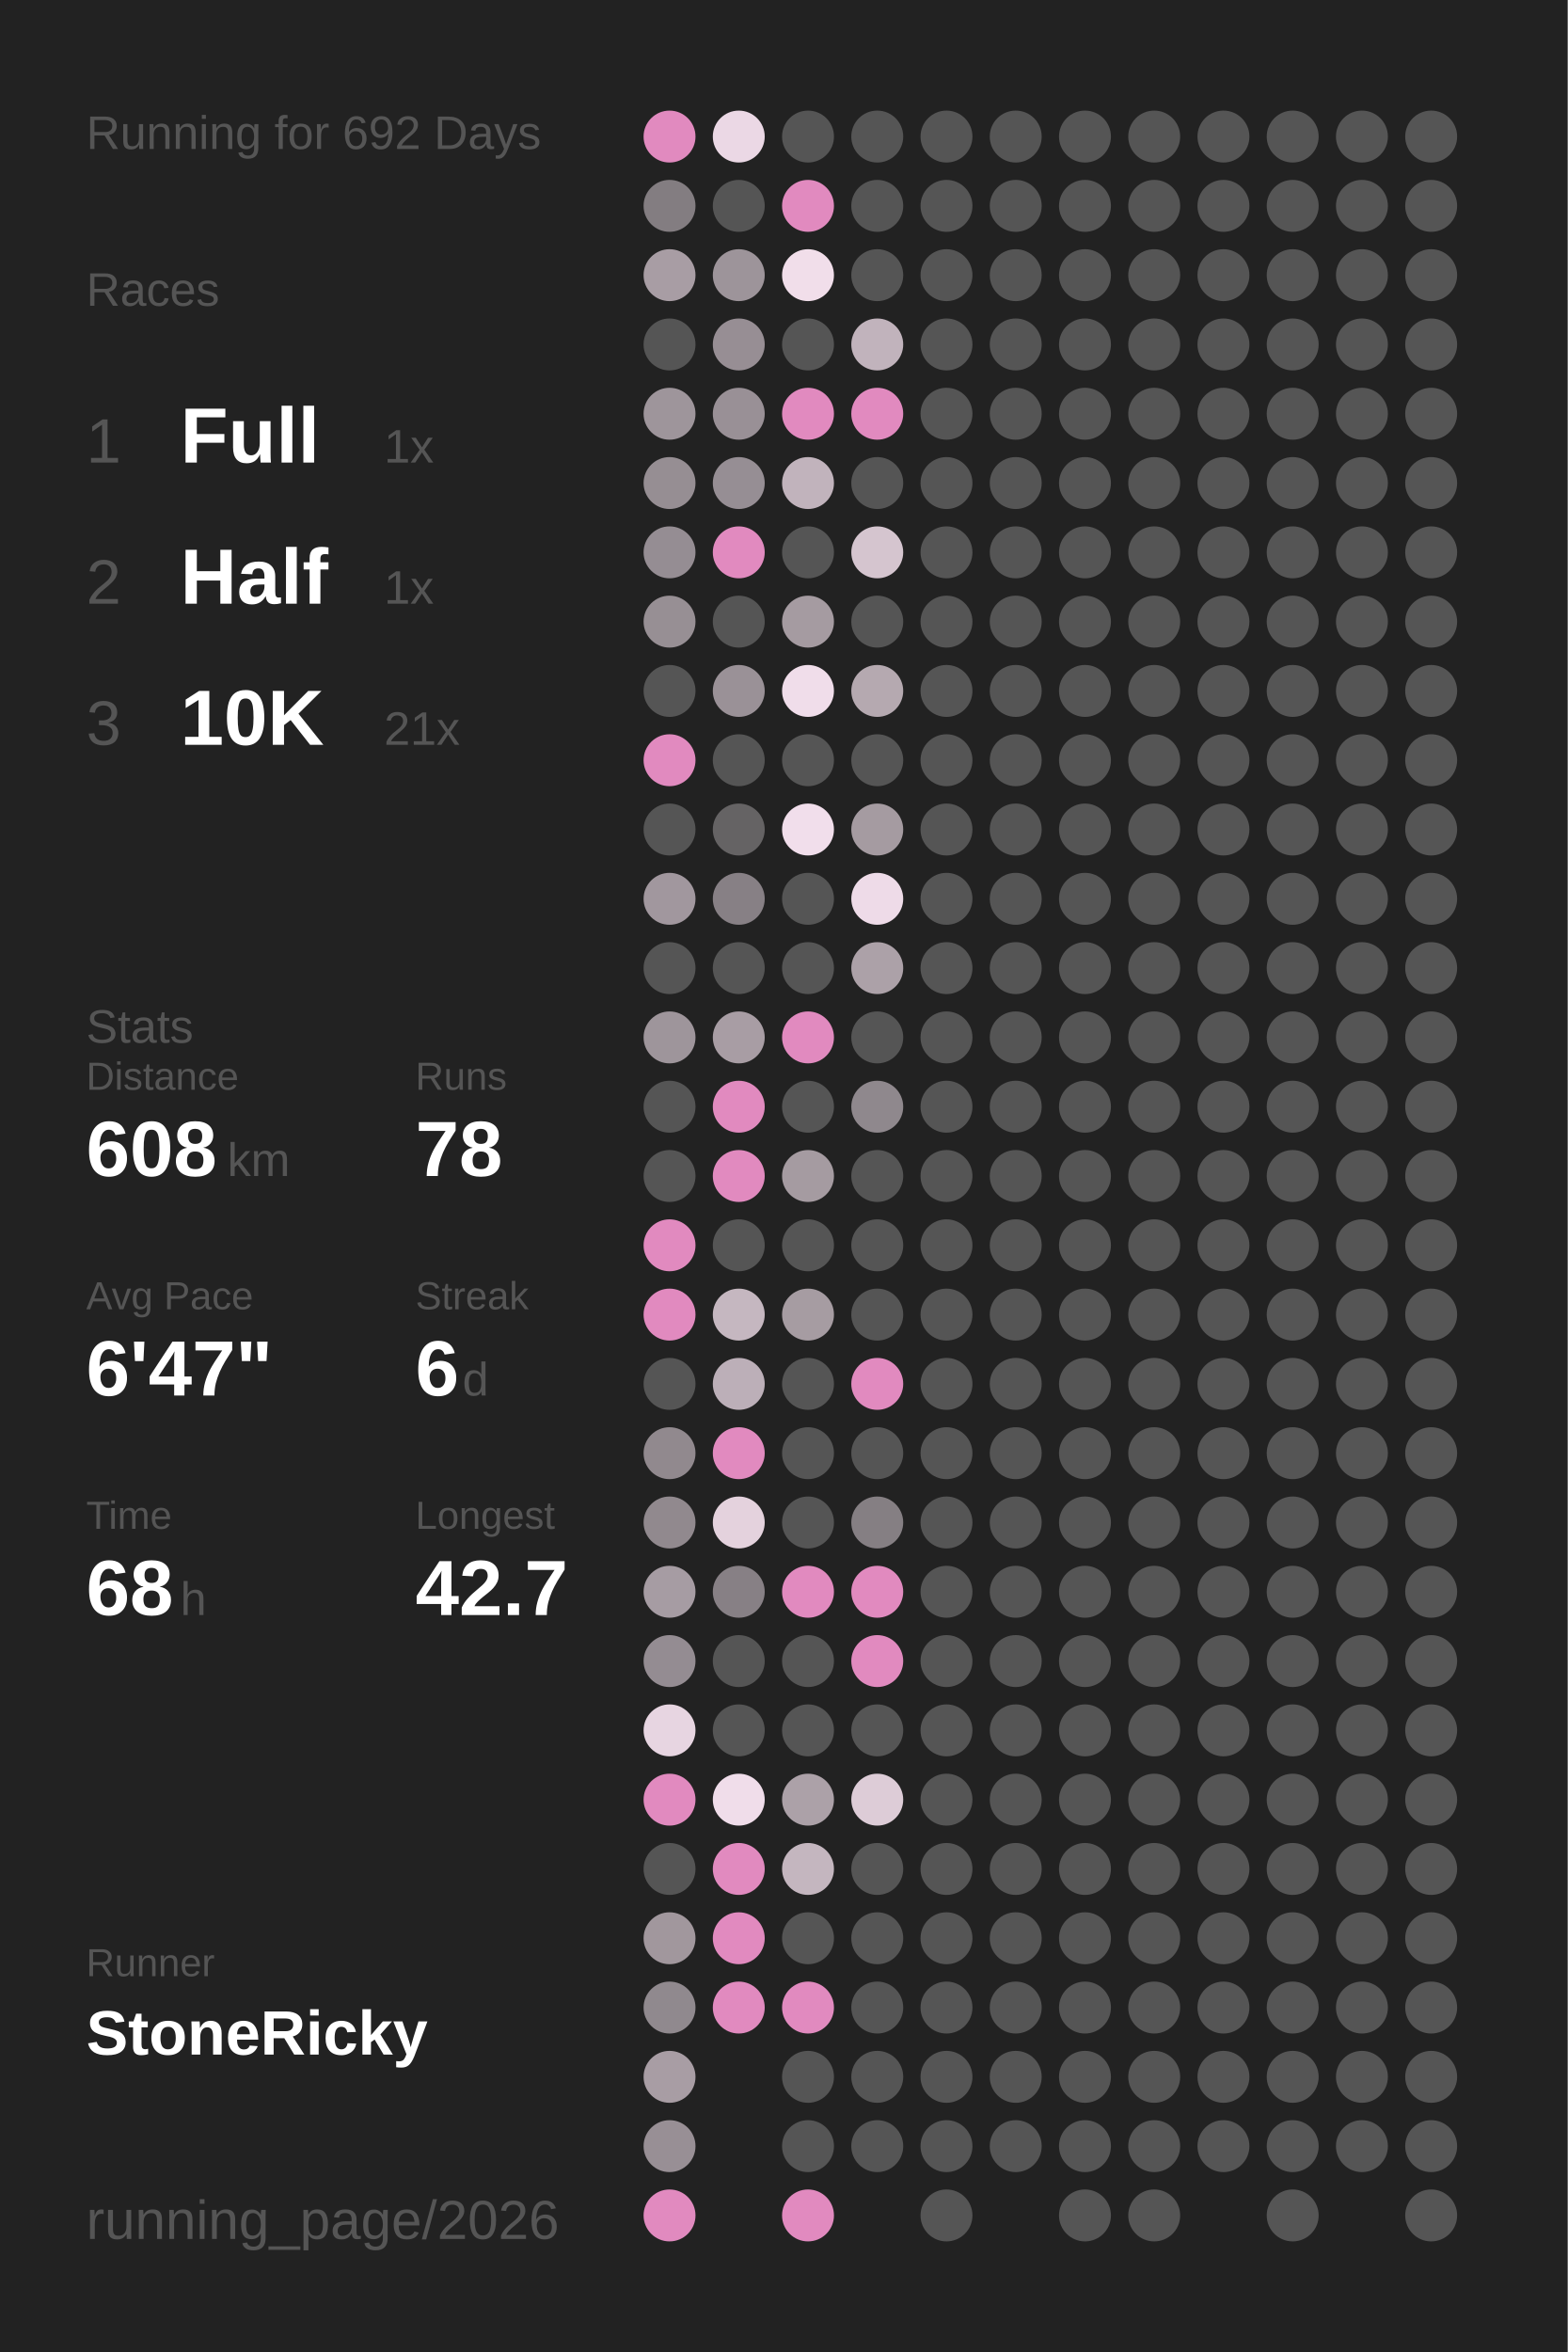
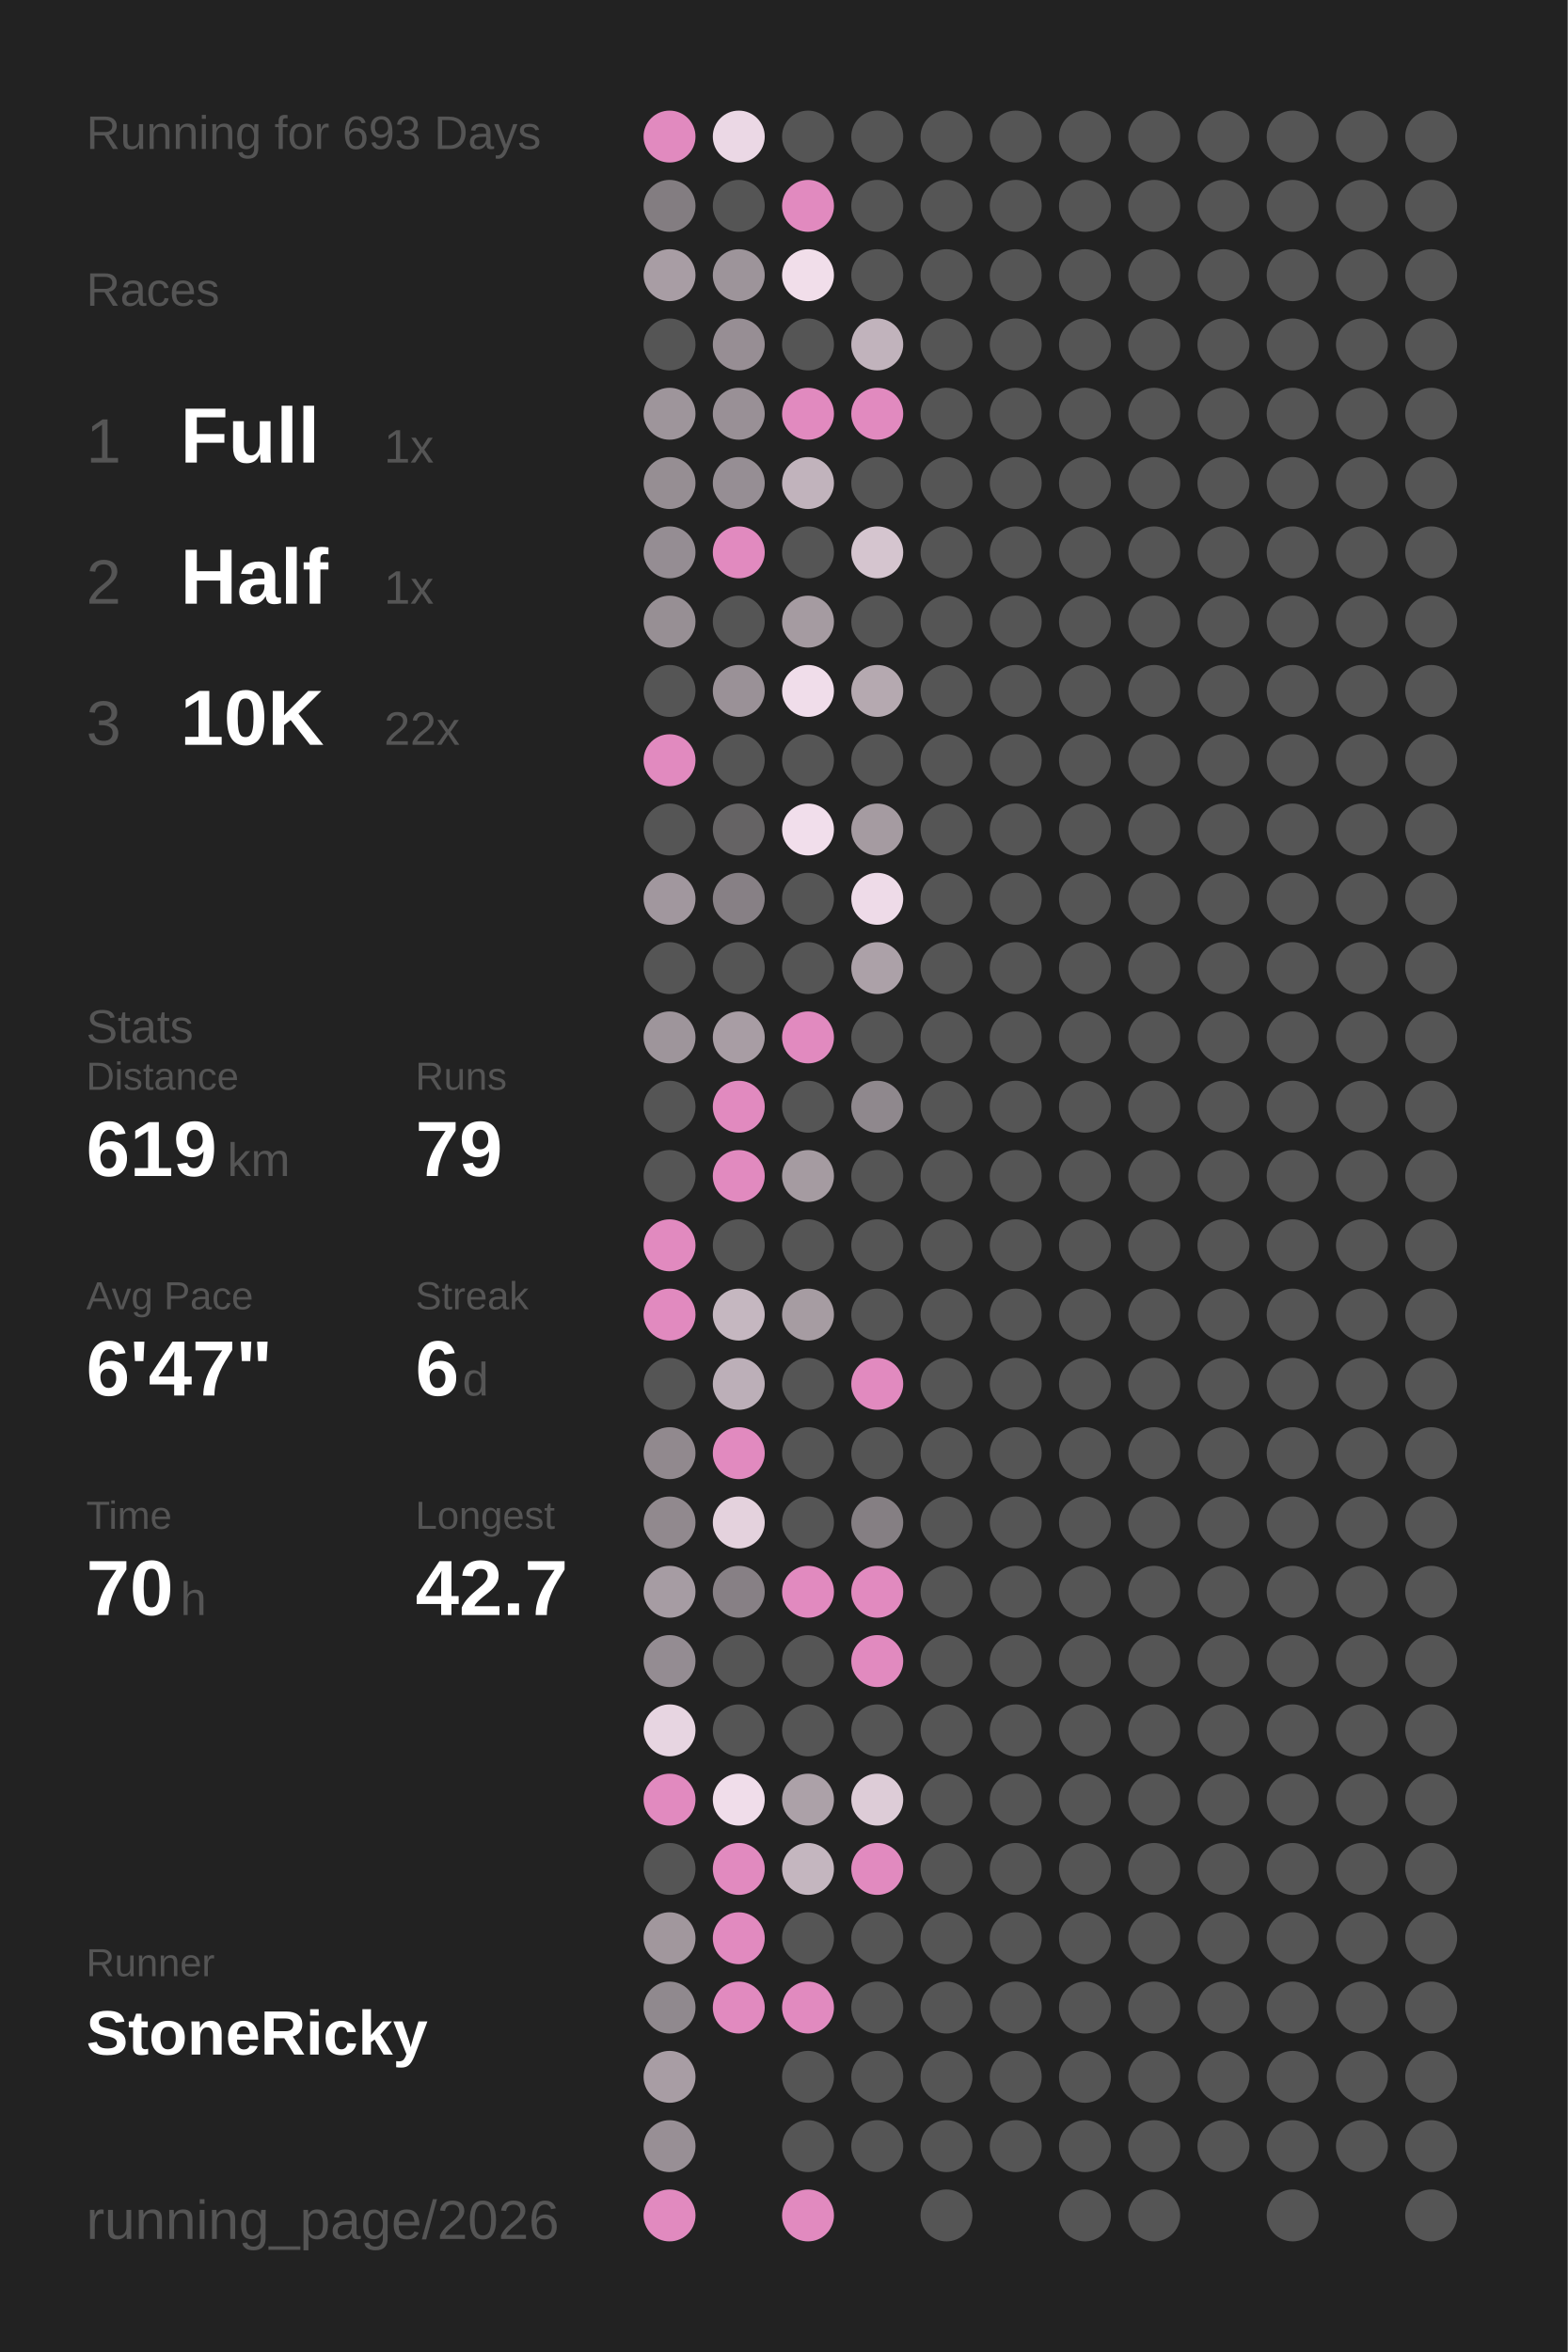
<svg xmlns="http://www.w3.org/2000/svg" baseProfile="full" height="300mm" version="1.1" viewBox="0,0,200,300" width="200mm">
  <defs />
  <rect fill="#222222" height="300" width="200" x="0" y="0" />
-   <text fill="#555555" style="font-size:6px; font-family:Arial;" x="11" y="19">Running for 692 Days</text>
+   <text fill="#555555" style="font-size:6px; font-family:Arial;" x="11" y="19">Running for 693 Days</text>
  <text fill="#555555" style="font-size:6px; font-family:Arial;" x="11" y="39">Races</text>
  <text fill="#555555" style="font-size:8px; font-family:Arial;" x="11" y="59">1</text>
  <text fill="#FFFFFF" style="font-size:10px; font-family:Arial; font-weight:bold;" x="23" y="59">Full</text>
  <text fill="#555555" style="font-size:6px; font-family:Arial;" x="49" y="59">1x</text>
  <text fill="#555555" style="font-size:8px; font-family:Arial;" x="11" y="77">2</text>
  <text fill="#FFFFFF" style="font-size:10px; font-family:Arial; font-weight:bold;" x="23" y="77">Half</text>
  <text fill="#555555" style="font-size:6px; font-family:Arial;" x="49" y="77">1x</text>
  <text fill="#555555" style="font-size:8px; font-family:Arial;" x="11" y="95">3</text>
  <text fill="#FFFFFF" style="font-size:10px; font-family:Arial; font-weight:bold;" x="23" y="95">10K</text>
-   <text fill="#555555" style="font-size:6px; font-family:Arial;" x="49" y="95">21x</text>
+   <text fill="#555555" style="font-size:6px; font-family:Arial;" x="49" y="95">22x</text>
  <text fill="#555555" style="font-size:6px; font-family:Arial;" x="11" y="133">Stats</text>
  <text fill="#555555" style="font-size:5px; font-family:Arial;" x="11" y="139">Distance</text>
-   <text fill="#FFFFFF" style="font-size:10px; font-family:Arial; font-weight:bold;" x="11" y="150">608</text>
+   <text fill="#FFFFFF" style="font-size:10px; font-family:Arial; font-weight:bold;" x="11" y="150">619</text>
  <text fill="#555555" style="font-size:6px; font-family:Arial;" x="29" y="150">km</text>
  <text fill="#555555" style="font-size:5px; font-family:Arial;" x="53" y="139">Runs</text>
-   <text fill="#FFFFFF" style="font-size:10px; font-family:Arial; font-weight:bold;" x="53" y="150">78</text>
+   <text fill="#FFFFFF" style="font-size:10px; font-family:Arial; font-weight:bold;" x="53" y="150">79</text>
  <text fill="#555555" style="font-size:5px; font-family:Arial;" x="11" y="167">Avg Pace</text>
  <text fill="#FFFFFF" style="font-size:10px; font-family:Arial; font-weight:bold;" x="11" y="178">6'47"</text>
  <text fill="#555555" style="font-size:5px; font-family:Arial;" x="53" y="167">Streak</text>
  <text fill="#FFFFFF" style="font-size:10px; font-family:Arial; font-weight:bold;" x="53" y="178">6</text>
  <text fill="#555555" style="font-size:6px; font-family:Arial;" x="59" y="178">d</text>
  <text fill="#555555" style="font-size:5px; font-family:Arial;" x="11" y="195">Time</text>
-   <text fill="#FFFFFF" style="font-size:10px; font-family:Arial; font-weight:bold;" x="11" y="206">68</text>
+   <text fill="#FFFFFF" style="font-size:10px; font-family:Arial; font-weight:bold;" x="11" y="206">70</text>
  <text fill="#555555" style="font-size:6px; font-family:Arial;" x="23" y="206">h</text>
  <text fill="#555555" style="font-size:5px; font-family:Arial;" x="53" y="195">Longest</text>
  <text fill="#FFFFFF" style="font-size:10px; font-family:Arial; font-weight:bold;" x="53" y="206">42.7</text>
  <text fill="#555555" style="font-size:5px; font-family:Arial;" x="11" y="252.065">Runner</text>
  <text fill="#FFFFFF" style="font-size:8px; font-family:Arial; font-weight:bold;" x="11" y="262.065">StoneRicky</text>
  <text fill="#555555" style="font-size:7px; font-family:Arial;" x="11" y="285.581">running_page/2026</text>
  <circle cx="85.417" cy="17.419" fill="#E18ABF" r="3.312" />
  <circle cx="85.417" cy="26.258" fill="#837d81" r="3.312" />
  <circle cx="85.417" cy="35.097" fill="#a89da4" r="3.312" />
  <circle cx="85.417" cy="43.935" fill="#555555" r="3.312" />
  <circle cx="85.417" cy="52.774" fill="#9e959b" r="3.312" />
  <circle cx="85.417" cy="61.613" fill="#968e93" r="3.312" />
  <circle cx="85.417" cy="70.452" fill="#958d93" r="3.312" />
  <circle cx="85.417" cy="79.29" fill="#978f94" r="3.312" />
  <circle cx="85.417" cy="88.129" fill="#555555" r="3.312" />
  <circle cx="85.417" cy="96.968" fill="#E18ABF" r="3.312" />
  <circle cx="85.417" cy="105.806" fill="#555555" r="3.312" />
  <circle cx="85.417" cy="114.645" fill="#a1979e" r="3.312" />
  <circle cx="85.417" cy="123.484" fill="#555555" r="3.312" />
  <circle cx="85.417" cy="132.323" fill="#9e959b" r="3.312" />
  <circle cx="85.417" cy="141.161" fill="#555555" r="3.312" />
  <circle cx="85.417" cy="150" fill="#555555" r="3.312" />
  <circle cx="85.417" cy="158.839" fill="#E18ABF" r="3.312" />
  <circle cx="85.417" cy="167.677" fill="#E18ABF" r="3.312" />
  <circle cx="85.417" cy="176.516" fill="#555555" r="3.312" />
  <circle cx="85.417" cy="185.355" fill="#91898e" r="3.312" />
  <circle cx="85.417" cy="194.194" fill="#91898e" r="3.312" />
  <circle cx="85.417" cy="203.032" fill="#a69ca3" r="3.312" />
  <circle cx="85.417" cy="211.871" fill="#948c92" r="3.312" />
  <circle cx="85.417" cy="220.71" fill="#e7d5e1" r="3.312" />
  <circle cx="85.417" cy="229.548" fill="#E18ABF" r="3.312" />
  <circle cx="85.417" cy="238.387" fill="#555555" r="3.312" />
  <circle cx="85.417" cy="247.226" fill="#a1979d" r="3.312" />
  <circle cx="85.417" cy="256.065" fill="#90898e" r="3.312" />
  <circle cx="85.417" cy="264.903" fill="#a89da4" r="3.312" />
  <circle cx="85.417" cy="273.742" fill="#988f95" r="3.312" />
  <circle cx="85.417" cy="282.581" fill="#E18ABF" r="3.312" />
  <circle cx="94.25" cy="17.419" fill="#ebd8e5" r="3.312" />
  <circle cx="94.25" cy="26.258" fill="#555555" r="3.312" />
  <circle cx="94.25" cy="35.097" fill="#9d949a" r="3.312" />
  <circle cx="94.25" cy="43.935" fill="#978e94" r="3.312" />
  <circle cx="94.25" cy="52.774" fill="#999096" r="3.312" />
  <circle cx="94.25" cy="61.613" fill="#968e94" r="3.312" />
  <circle cx="94.25" cy="70.452" fill="#E18ABF" r="3.312" />
  <circle cx="94.25" cy="79.29" fill="#555555" r="3.312" />
  <circle cx="94.25" cy="88.129" fill="#9a9197" r="3.312" />
  <circle cx="94.25" cy="96.968" fill="#555555" r="3.312" />
  <circle cx="94.25" cy="105.806" fill="#656364" r="3.312" />
  <circle cx="94.25" cy="114.645" fill="#878085" r="3.312" />
  <circle cx="94.25" cy="123.484" fill="#555555" r="3.312" />
  <circle cx="94.25" cy="132.323" fill="#a89da4" r="3.312" />
  <circle cx="94.25" cy="141.161" fill="#E18ABF" r="3.312" />
  <circle cx="94.25" cy="150" fill="#E18ABF" r="3.312" />
  <circle cx="94.25" cy="158.839" fill="#555555" r="3.312" />
  <circle cx="94.25" cy="167.677" fill="#c5b7c0" r="3.312" />
  <circle cx="94.25" cy="176.516" fill="#bcafb8" r="3.312" />
  <circle cx="94.25" cy="185.355" fill="#E18ABF" r="3.312" />
  <circle cx="94.25" cy="194.194" fill="#e4d2dd" r="3.312" />
  <circle cx="94.25" cy="203.032" fill="#878085" r="3.312" />
  <circle cx="94.25" cy="211.871" fill="#555555" r="3.312" />
  <circle cx="94.25" cy="220.71" fill="#555555" r="3.312" />
  <circle cx="94.25" cy="229.548" fill="#f0ddea" r="3.312" />
  <circle cx="94.25" cy="238.387" fill="#E18ABF" r="3.312" />
  <circle cx="94.25" cy="247.226" fill="#E18ABF" r="3.312" />
  <circle cx="94.25" cy="256.065" fill="#E18ABF" r="3.312" />
  <circle cx="103.083" cy="17.419" fill="#555555" r="3.312" />
  <circle cx="103.083" cy="26.258" fill="#E18ABF" r="3.312" />
  <circle cx="103.083" cy="35.097" fill="#f1deea" r="3.312" />
  <circle cx="103.083" cy="43.935" fill="#555555" r="3.312" />
  <circle cx="103.083" cy="52.774" fill="#E18ABF" r="3.312" />
  <circle cx="103.083" cy="61.613" fill="#c1b3bc" r="3.312" />
  <circle cx="103.083" cy="70.452" fill="#555555" r="3.312" />
  <circle cx="103.083" cy="79.29" fill="#a59ba1" r="3.312" />
  <circle cx="103.083" cy="88.129" fill="#f0ddea" r="3.312" />
  <circle cx="103.083" cy="96.968" fill="#555555" r="3.312" />
  <circle cx="103.083" cy="105.806" fill="#f1deeb" r="3.312" />
  <circle cx="103.083" cy="114.645" fill="#555555" r="3.312" />
  <circle cx="103.083" cy="123.484" fill="#555555" r="3.312" />
  <circle cx="103.083" cy="132.323" fill="#E18ABF" r="3.312" />
  <circle cx="103.083" cy="141.161" fill="#555555" r="3.312" />
  <circle cx="103.083" cy="150" fill="#a59ba1" r="3.312" />
  <circle cx="103.083" cy="158.839" fill="#555555" r="3.312" />
  <circle cx="103.083" cy="167.677" fill="#a69ca2" r="3.312" />
  <circle cx="103.083" cy="176.516" fill="#555555" r="3.312" />
  <circle cx="103.083" cy="185.355" fill="#555555" r="3.312" />
  <circle cx="103.083" cy="194.194" fill="#555555" r="3.312" />
  <circle cx="103.083" cy="203.032" fill="#E18ABF" r="3.312" />
  <circle cx="103.083" cy="211.871" fill="#555555" r="3.312" />
  <circle cx="103.083" cy="220.71" fill="#555555" r="3.312" />
  <circle cx="103.083" cy="229.548" fill="#aca1a8" r="3.312" />
  <circle cx="103.083" cy="238.387" fill="#c4b6bf" r="3.312" />
  <circle cx="103.083" cy="247.226" fill="#555555" r="3.312" />
  <circle cx="103.083" cy="256.065" fill="#E18ABF" r="3.312" />
  <circle cx="103.083" cy="264.903" fill="#555555" r="3.312" />
  <circle cx="103.083" cy="273.742" fill="#555555" r="3.312" />
  <circle cx="103.083" cy="282.581" fill="#E18ABF" r="3.312" />
  <circle cx="111.917" cy="17.419" fill="#555555" r="3.312" />
  <circle cx="111.917" cy="26.258" fill="#555555" r="3.312" />
  <circle cx="111.917" cy="35.097" fill="#555555" r="3.312" />
  <circle cx="111.917" cy="43.935" fill="#c1b3bc" r="3.312" />
  <circle cx="111.917" cy="52.774" fill="#E18ABF" r="3.312" />
  <circle cx="111.917" cy="61.613" fill="#555555" r="3.312" />
  <circle cx="111.917" cy="70.452" fill="#d5c5cf" r="3.312" />
  <circle cx="111.917" cy="79.29" fill="#555555" r="3.312" />
  <circle cx="111.917" cy="88.129" fill="#b5a9b0" r="3.312" />
  <circle cx="111.917" cy="96.968" fill="#555555" r="3.312" />
  <circle cx="111.917" cy="105.806" fill="#a59ba1" r="3.312" />
  <circle cx="111.917" cy="114.645" fill="#eedbe8" r="3.312" />
  <circle cx="111.917" cy="123.484" fill="#aca1a8" r="3.312" />
  <circle cx="111.917" cy="132.323" fill="#555555" r="3.312" />
  <circle cx="111.917" cy="141.161" fill="#8f888d" r="3.312" />
  <circle cx="111.917" cy="150" fill="#555555" r="3.312" />
  <circle cx="111.917" cy="158.839" fill="#555555" r="3.312" />
  <circle cx="111.917" cy="167.677" fill="#555555" r="3.312" />
  <circle cx="111.917" cy="176.516" fill="#E18ABF" r="3.312" />
  <circle cx="111.917" cy="185.355" fill="#555555" r="3.312" />
  <circle cx="111.917" cy="194.194" fill="#857f83" r="3.312" />
  <circle cx="111.917" cy="203.032" fill="#E18ABF" r="3.312" />
  <circle cx="111.917" cy="211.871" fill="#E18ABF" r="3.312" />
  <circle cx="111.917" cy="220.71" fill="#555555" r="3.312" />
  <circle cx="111.917" cy="229.548" fill="#ddccd7" r="3.312" />
-   <circle cx="111.917" cy="238.387" fill="#555555" r="3.312" />
+   <circle cx="111.917" cy="238.387" fill="#E18ABF" r="3.312" />
  <circle cx="111.917" cy="247.226" fill="#555555" r="3.312" />
  <circle cx="111.917" cy="256.065" fill="#555555" r="3.312" />
  <circle cx="111.917" cy="264.903" fill="#555555" r="3.312" />
  <circle cx="111.917" cy="273.742" fill="#555555" r="3.312" />
  <circle cx="120.75" cy="17.419" fill="#555555" r="3.312" />
  <circle cx="120.75" cy="26.258" fill="#555555" r="3.312" />
  <circle cx="120.75" cy="35.097" fill="#555555" r="3.312" />
  <circle cx="120.75" cy="43.935" fill="#555555" r="3.312" />
  <circle cx="120.75" cy="52.774" fill="#555555" r="3.312" />
  <circle cx="120.75" cy="61.613" fill="#555555" r="3.312" />
  <circle cx="120.75" cy="70.452" fill="#555555" r="3.312" />
  <circle cx="120.75" cy="79.29" fill="#555555" r="3.312" />
  <circle cx="120.75" cy="88.129" fill="#555555" r="3.312" />
  <circle cx="120.75" cy="96.968" fill="#555555" r="3.312" />
  <circle cx="120.75" cy="105.806" fill="#555555" r="3.312" />
  <circle cx="120.75" cy="114.645" fill="#555555" r="3.312" />
  <circle cx="120.75" cy="123.484" fill="#555555" r="3.312" />
  <circle cx="120.75" cy="132.323" fill="#555555" r="3.312" />
  <circle cx="120.75" cy="141.161" fill="#555555" r="3.312" />
  <circle cx="120.75" cy="150" fill="#555555" r="3.312" />
  <circle cx="120.75" cy="158.839" fill="#555555" r="3.312" />
  <circle cx="120.75" cy="167.677" fill="#555555" r="3.312" />
  <circle cx="120.75" cy="176.516" fill="#555555" r="3.312" />
  <circle cx="120.75" cy="185.355" fill="#555555" r="3.312" />
  <circle cx="120.75" cy="194.194" fill="#555555" r="3.312" />
  <circle cx="120.75" cy="203.032" fill="#555555" r="3.312" />
  <circle cx="120.75" cy="211.871" fill="#555555" r="3.312" />
  <circle cx="120.75" cy="220.71" fill="#555555" r="3.312" />
  <circle cx="120.75" cy="229.548" fill="#555555" r="3.312" />
  <circle cx="120.75" cy="238.387" fill="#555555" r="3.312" />
  <circle cx="120.75" cy="247.226" fill="#555555" r="3.312" />
  <circle cx="120.75" cy="256.065" fill="#555555" r="3.312" />
  <circle cx="120.75" cy="264.903" fill="#555555" r="3.312" />
  <circle cx="120.75" cy="273.742" fill="#555555" r="3.312" />
  <circle cx="120.75" cy="282.581" fill="#555555" r="3.312" />
  <circle cx="129.583" cy="17.419" fill="#555555" r="3.312" />
  <circle cx="129.583" cy="26.258" fill="#555555" r="3.312" />
  <circle cx="129.583" cy="35.097" fill="#555555" r="3.312" />
  <circle cx="129.583" cy="43.935" fill="#555555" r="3.312" />
  <circle cx="129.583" cy="52.774" fill="#555555" r="3.312" />
  <circle cx="129.583" cy="61.613" fill="#555555" r="3.312" />
  <circle cx="129.583" cy="70.452" fill="#555555" r="3.312" />
  <circle cx="129.583" cy="79.29" fill="#555555" r="3.312" />
  <circle cx="129.583" cy="88.129" fill="#555555" r="3.312" />
  <circle cx="129.583" cy="96.968" fill="#555555" r="3.312" />
  <circle cx="129.583" cy="105.806" fill="#555555" r="3.312" />
  <circle cx="129.583" cy="114.645" fill="#555555" r="3.312" />
  <circle cx="129.583" cy="123.484" fill="#555555" r="3.312" />
  <circle cx="129.583" cy="132.323" fill="#555555" r="3.312" />
  <circle cx="129.583" cy="141.161" fill="#555555" r="3.312" />
  <circle cx="129.583" cy="150" fill="#555555" r="3.312" />
  <circle cx="129.583" cy="158.839" fill="#555555" r="3.312" />
  <circle cx="129.583" cy="167.677" fill="#555555" r="3.312" />
  <circle cx="129.583" cy="176.516" fill="#555555" r="3.312" />
  <circle cx="129.583" cy="185.355" fill="#555555" r="3.312" />
  <circle cx="129.583" cy="194.194" fill="#555555" r="3.312" />
  <circle cx="129.583" cy="203.032" fill="#555555" r="3.312" />
  <circle cx="129.583" cy="211.871" fill="#555555" r="3.312" />
  <circle cx="129.583" cy="220.71" fill="#555555" r="3.312" />
  <circle cx="129.583" cy="229.548" fill="#555555" r="3.312" />
  <circle cx="129.583" cy="238.387" fill="#555555" r="3.312" />
  <circle cx="129.583" cy="247.226" fill="#555555" r="3.312" />
  <circle cx="129.583" cy="256.065" fill="#555555" r="3.312" />
  <circle cx="129.583" cy="264.903" fill="#555555" r="3.312" />
  <circle cx="129.583" cy="273.742" fill="#555555" r="3.312" />
  <circle cx="138.417" cy="17.419" fill="#555555" r="3.312" />
  <circle cx="138.417" cy="26.258" fill="#555555" r="3.312" />
  <circle cx="138.417" cy="35.097" fill="#555555" r="3.312" />
  <circle cx="138.417" cy="43.935" fill="#555555" r="3.312" />
  <circle cx="138.417" cy="52.774" fill="#555555" r="3.312" />
  <circle cx="138.417" cy="61.613" fill="#555555" r="3.312" />
  <circle cx="138.417" cy="70.452" fill="#555555" r="3.312" />
  <circle cx="138.417" cy="79.29" fill="#555555" r="3.312" />
  <circle cx="138.417" cy="88.129" fill="#555555" r="3.312" />
  <circle cx="138.417" cy="96.968" fill="#555555" r="3.312" />
  <circle cx="138.417" cy="105.806" fill="#555555" r="3.312" />
  <circle cx="138.417" cy="114.645" fill="#555555" r="3.312" />
  <circle cx="138.417" cy="123.484" fill="#555555" r="3.312" />
  <circle cx="138.417" cy="132.323" fill="#555555" r="3.312" />
  <circle cx="138.417" cy="141.161" fill="#555555" r="3.312" />
  <circle cx="138.417" cy="150" fill="#555555" r="3.312" />
  <circle cx="138.417" cy="158.839" fill="#555555" r="3.312" />
  <circle cx="138.417" cy="167.677" fill="#555555" r="3.312" />
  <circle cx="138.417" cy="176.516" fill="#555555" r="3.312" />
  <circle cx="138.417" cy="185.355" fill="#555555" r="3.312" />
  <circle cx="138.417" cy="194.194" fill="#555555" r="3.312" />
  <circle cx="138.417" cy="203.032" fill="#555555" r="3.312" />
  <circle cx="138.417" cy="211.871" fill="#555555" r="3.312" />
  <circle cx="138.417" cy="220.71" fill="#555555" r="3.312" />
  <circle cx="138.417" cy="229.548" fill="#555555" r="3.312" />
  <circle cx="138.417" cy="238.387" fill="#555555" r="3.312" />
  <circle cx="138.417" cy="247.226" fill="#555555" r="3.312" />
  <circle cx="138.417" cy="256.065" fill="#555555" r="3.312" />
  <circle cx="138.417" cy="264.903" fill="#555555" r="3.312" />
  <circle cx="138.417" cy="273.742" fill="#555555" r="3.312" />
  <circle cx="138.417" cy="282.581" fill="#555555" r="3.312" />
  <circle cx="147.25" cy="17.419" fill="#555555" r="3.312" />
  <circle cx="147.25" cy="26.258" fill="#555555" r="3.312" />
  <circle cx="147.25" cy="35.097" fill="#555555" r="3.312" />
  <circle cx="147.25" cy="43.935" fill="#555555" r="3.312" />
  <circle cx="147.25" cy="52.774" fill="#555555" r="3.312" />
  <circle cx="147.25" cy="61.613" fill="#555555" r="3.312" />
  <circle cx="147.25" cy="70.452" fill="#555555" r="3.312" />
  <circle cx="147.25" cy="79.29" fill="#555555" r="3.312" />
  <circle cx="147.25" cy="88.129" fill="#555555" r="3.312" />
  <circle cx="147.25" cy="96.968" fill="#555555" r="3.312" />
  <circle cx="147.25" cy="105.806" fill="#555555" r="3.312" />
  <circle cx="147.25" cy="114.645" fill="#555555" r="3.312" />
  <circle cx="147.25" cy="123.484" fill="#555555" r="3.312" />
  <circle cx="147.25" cy="132.323" fill="#555555" r="3.312" />
  <circle cx="147.25" cy="141.161" fill="#555555" r="3.312" />
  <circle cx="147.25" cy="150" fill="#555555" r="3.312" />
  <circle cx="147.25" cy="158.839" fill="#555555" r="3.312" />
  <circle cx="147.25" cy="167.677" fill="#555555" r="3.312" />
  <circle cx="147.25" cy="176.516" fill="#555555" r="3.312" />
  <circle cx="147.25" cy="185.355" fill="#555555" r="3.312" />
  <circle cx="147.25" cy="194.194" fill="#555555" r="3.312" />
  <circle cx="147.25" cy="203.032" fill="#555555" r="3.312" />
  <circle cx="147.25" cy="211.871" fill="#555555" r="3.312" />
  <circle cx="147.25" cy="220.71" fill="#555555" r="3.312" />
  <circle cx="147.25" cy="229.548" fill="#555555" r="3.312" />
  <circle cx="147.25" cy="238.387" fill="#555555" r="3.312" />
  <circle cx="147.25" cy="247.226" fill="#555555" r="3.312" />
  <circle cx="147.25" cy="256.065" fill="#555555" r="3.312" />
  <circle cx="147.25" cy="264.903" fill="#555555" r="3.312" />
  <circle cx="147.25" cy="273.742" fill="#555555" r="3.312" />
  <circle cx="147.25" cy="282.581" fill="#555555" r="3.312" />
  <circle cx="156.083" cy="17.419" fill="#555555" r="3.312" />
  <circle cx="156.083" cy="26.258" fill="#555555" r="3.312" />
  <circle cx="156.083" cy="35.097" fill="#555555" r="3.312" />
  <circle cx="156.083" cy="43.935" fill="#555555" r="3.312" />
  <circle cx="156.083" cy="52.774" fill="#555555" r="3.312" />
  <circle cx="156.083" cy="61.613" fill="#555555" r="3.312" />
  <circle cx="156.083" cy="70.452" fill="#555555" r="3.312" />
  <circle cx="156.083" cy="79.29" fill="#555555" r="3.312" />
  <circle cx="156.083" cy="88.129" fill="#555555" r="3.312" />
  <circle cx="156.083" cy="96.968" fill="#555555" r="3.312" />
  <circle cx="156.083" cy="105.806" fill="#555555" r="3.312" />
  <circle cx="156.083" cy="114.645" fill="#555555" r="3.312" />
  <circle cx="156.083" cy="123.484" fill="#555555" r="3.312" />
  <circle cx="156.083" cy="132.323" fill="#555555" r="3.312" />
  <circle cx="156.083" cy="141.161" fill="#555555" r="3.312" />
  <circle cx="156.083" cy="150" fill="#555555" r="3.312" />
  <circle cx="156.083" cy="158.839" fill="#555555" r="3.312" />
  <circle cx="156.083" cy="167.677" fill="#555555" r="3.312" />
  <circle cx="156.083" cy="176.516" fill="#555555" r="3.312" />
  <circle cx="156.083" cy="185.355" fill="#555555" r="3.312" />
  <circle cx="156.083" cy="194.194" fill="#555555" r="3.312" />
  <circle cx="156.083" cy="203.032" fill="#555555" r="3.312" />
  <circle cx="156.083" cy="211.871" fill="#555555" r="3.312" />
  <circle cx="156.083" cy="220.71" fill="#555555" r="3.312" />
  <circle cx="156.083" cy="229.548" fill="#555555" r="3.312" />
  <circle cx="156.083" cy="238.387" fill="#555555" r="3.312" />
  <circle cx="156.083" cy="247.226" fill="#555555" r="3.312" />
  <circle cx="156.083" cy="256.065" fill="#555555" r="3.312" />
  <circle cx="156.083" cy="264.903" fill="#555555" r="3.312" />
  <circle cx="156.083" cy="273.742" fill="#555555" r="3.312" />
  <circle cx="164.917" cy="17.419" fill="#555555" r="3.312" />
  <circle cx="164.917" cy="26.258" fill="#555555" r="3.312" />
  <circle cx="164.917" cy="35.097" fill="#555555" r="3.312" />
  <circle cx="164.917" cy="43.935" fill="#555555" r="3.312" />
  <circle cx="164.917" cy="52.774" fill="#555555" r="3.312" />
  <circle cx="164.917" cy="61.613" fill="#555555" r="3.312" />
  <circle cx="164.917" cy="70.452" fill="#555555" r="3.312" />
  <circle cx="164.917" cy="79.29" fill="#555555" r="3.312" />
  <circle cx="164.917" cy="88.129" fill="#555555" r="3.312" />
  <circle cx="164.917" cy="96.968" fill="#555555" r="3.312" />
  <circle cx="164.917" cy="105.806" fill="#555555" r="3.312" />
  <circle cx="164.917" cy="114.645" fill="#555555" r="3.312" />
  <circle cx="164.917" cy="123.484" fill="#555555" r="3.312" />
  <circle cx="164.917" cy="132.323" fill="#555555" r="3.312" />
  <circle cx="164.917" cy="141.161" fill="#555555" r="3.312" />
  <circle cx="164.917" cy="150" fill="#555555" r="3.312" />
  <circle cx="164.917" cy="158.839" fill="#555555" r="3.312" />
  <circle cx="164.917" cy="167.677" fill="#555555" r="3.312" />
  <circle cx="164.917" cy="176.516" fill="#555555" r="3.312" />
  <circle cx="164.917" cy="185.355" fill="#555555" r="3.312" />
  <circle cx="164.917" cy="194.194" fill="#555555" r="3.312" />
  <circle cx="164.917" cy="203.032" fill="#555555" r="3.312" />
  <circle cx="164.917" cy="211.871" fill="#555555" r="3.312" />
  <circle cx="164.917" cy="220.71" fill="#555555" r="3.312" />
  <circle cx="164.917" cy="229.548" fill="#555555" r="3.312" />
  <circle cx="164.917" cy="238.387" fill="#555555" r="3.312" />
  <circle cx="164.917" cy="247.226" fill="#555555" r="3.312" />
  <circle cx="164.917" cy="256.065" fill="#555555" r="3.312" />
  <circle cx="164.917" cy="264.903" fill="#555555" r="3.312" />
  <circle cx="164.917" cy="273.742" fill="#555555" r="3.312" />
  <circle cx="164.917" cy="282.581" fill="#555555" r="3.312" />
  <circle cx="173.75" cy="17.419" fill="#555555" r="3.312" />
  <circle cx="173.75" cy="26.258" fill="#555555" r="3.312" />
  <circle cx="173.75" cy="35.097" fill="#555555" r="3.312" />
  <circle cx="173.75" cy="43.935" fill="#555555" r="3.312" />
  <circle cx="173.75" cy="52.774" fill="#555555" r="3.312" />
  <circle cx="173.75" cy="61.613" fill="#555555" r="3.312" />
  <circle cx="173.75" cy="70.452" fill="#555555" r="3.312" />
  <circle cx="173.75" cy="79.29" fill="#555555" r="3.312" />
  <circle cx="173.75" cy="88.129" fill="#555555" r="3.312" />
  <circle cx="173.75" cy="96.968" fill="#555555" r="3.312" />
  <circle cx="173.75" cy="105.806" fill="#555555" r="3.312" />
  <circle cx="173.75" cy="114.645" fill="#555555" r="3.312" />
  <circle cx="173.75" cy="123.484" fill="#555555" r="3.312" />
  <circle cx="173.75" cy="132.323" fill="#555555" r="3.312" />
  <circle cx="173.75" cy="141.161" fill="#555555" r="3.312" />
  <circle cx="173.75" cy="150" fill="#555555" r="3.312" />
  <circle cx="173.75" cy="158.839" fill="#555555" r="3.312" />
  <circle cx="173.75" cy="167.677" fill="#555555" r="3.312" />
  <circle cx="173.75" cy="176.516" fill="#555555" r="3.312" />
  <circle cx="173.75" cy="185.355" fill="#555555" r="3.312" />
  <circle cx="173.75" cy="194.194" fill="#555555" r="3.312" />
  <circle cx="173.75" cy="203.032" fill="#555555" r="3.312" />
  <circle cx="173.75" cy="211.871" fill="#555555" r="3.312" />
  <circle cx="173.75" cy="220.71" fill="#555555" r="3.312" />
  <circle cx="173.75" cy="229.548" fill="#555555" r="3.312" />
  <circle cx="173.75" cy="238.387" fill="#555555" r="3.312" />
  <circle cx="173.75" cy="247.226" fill="#555555" r="3.312" />
  <circle cx="173.75" cy="256.065" fill="#555555" r="3.312" />
  <circle cx="173.75" cy="264.903" fill="#555555" r="3.312" />
  <circle cx="173.75" cy="273.742" fill="#555555" r="3.312" />
  <circle cx="182.583" cy="17.419" fill="#555555" r="3.312" />
  <circle cx="182.583" cy="26.258" fill="#555555" r="3.312" />
  <circle cx="182.583" cy="35.097" fill="#555555" r="3.312" />
  <circle cx="182.583" cy="43.935" fill="#555555" r="3.312" />
  <circle cx="182.583" cy="52.774" fill="#555555" r="3.312" />
  <circle cx="182.583" cy="61.613" fill="#555555" r="3.312" />
  <circle cx="182.583" cy="70.452" fill="#555555" r="3.312" />
  <circle cx="182.583" cy="79.29" fill="#555555" r="3.312" />
  <circle cx="182.583" cy="88.129" fill="#555555" r="3.312" />
  <circle cx="182.583" cy="96.968" fill="#555555" r="3.312" />
  <circle cx="182.583" cy="105.806" fill="#555555" r="3.312" />
  <circle cx="182.583" cy="114.645" fill="#555555" r="3.312" />
  <circle cx="182.583" cy="123.484" fill="#555555" r="3.312" />
  <circle cx="182.583" cy="132.323" fill="#555555" r="3.312" />
  <circle cx="182.583" cy="141.161" fill="#555555" r="3.312" />
  <circle cx="182.583" cy="150" fill="#555555" r="3.312" />
  <circle cx="182.583" cy="158.839" fill="#555555" r="3.312" />
  <circle cx="182.583" cy="167.677" fill="#555555" r="3.312" />
  <circle cx="182.583" cy="176.516" fill="#555555" r="3.312" />
  <circle cx="182.583" cy="185.355" fill="#555555" r="3.312" />
  <circle cx="182.583" cy="194.194" fill="#555555" r="3.312" />
  <circle cx="182.583" cy="203.032" fill="#555555" r="3.312" />
  <circle cx="182.583" cy="211.871" fill="#555555" r="3.312" />
  <circle cx="182.583" cy="220.71" fill="#555555" r="3.312" />
  <circle cx="182.583" cy="229.548" fill="#555555" r="3.312" />
  <circle cx="182.583" cy="238.387" fill="#555555" r="3.312" />
  <circle cx="182.583" cy="247.226" fill="#555555" r="3.312" />
  <circle cx="182.583" cy="256.065" fill="#555555" r="3.312" />
  <circle cx="182.583" cy="264.903" fill="#555555" r="3.312" />
  <circle cx="182.583" cy="273.742" fill="#555555" r="3.312" />
  <circle cx="182.583" cy="282.581" fill="#555555" r="3.312" />
</svg>
